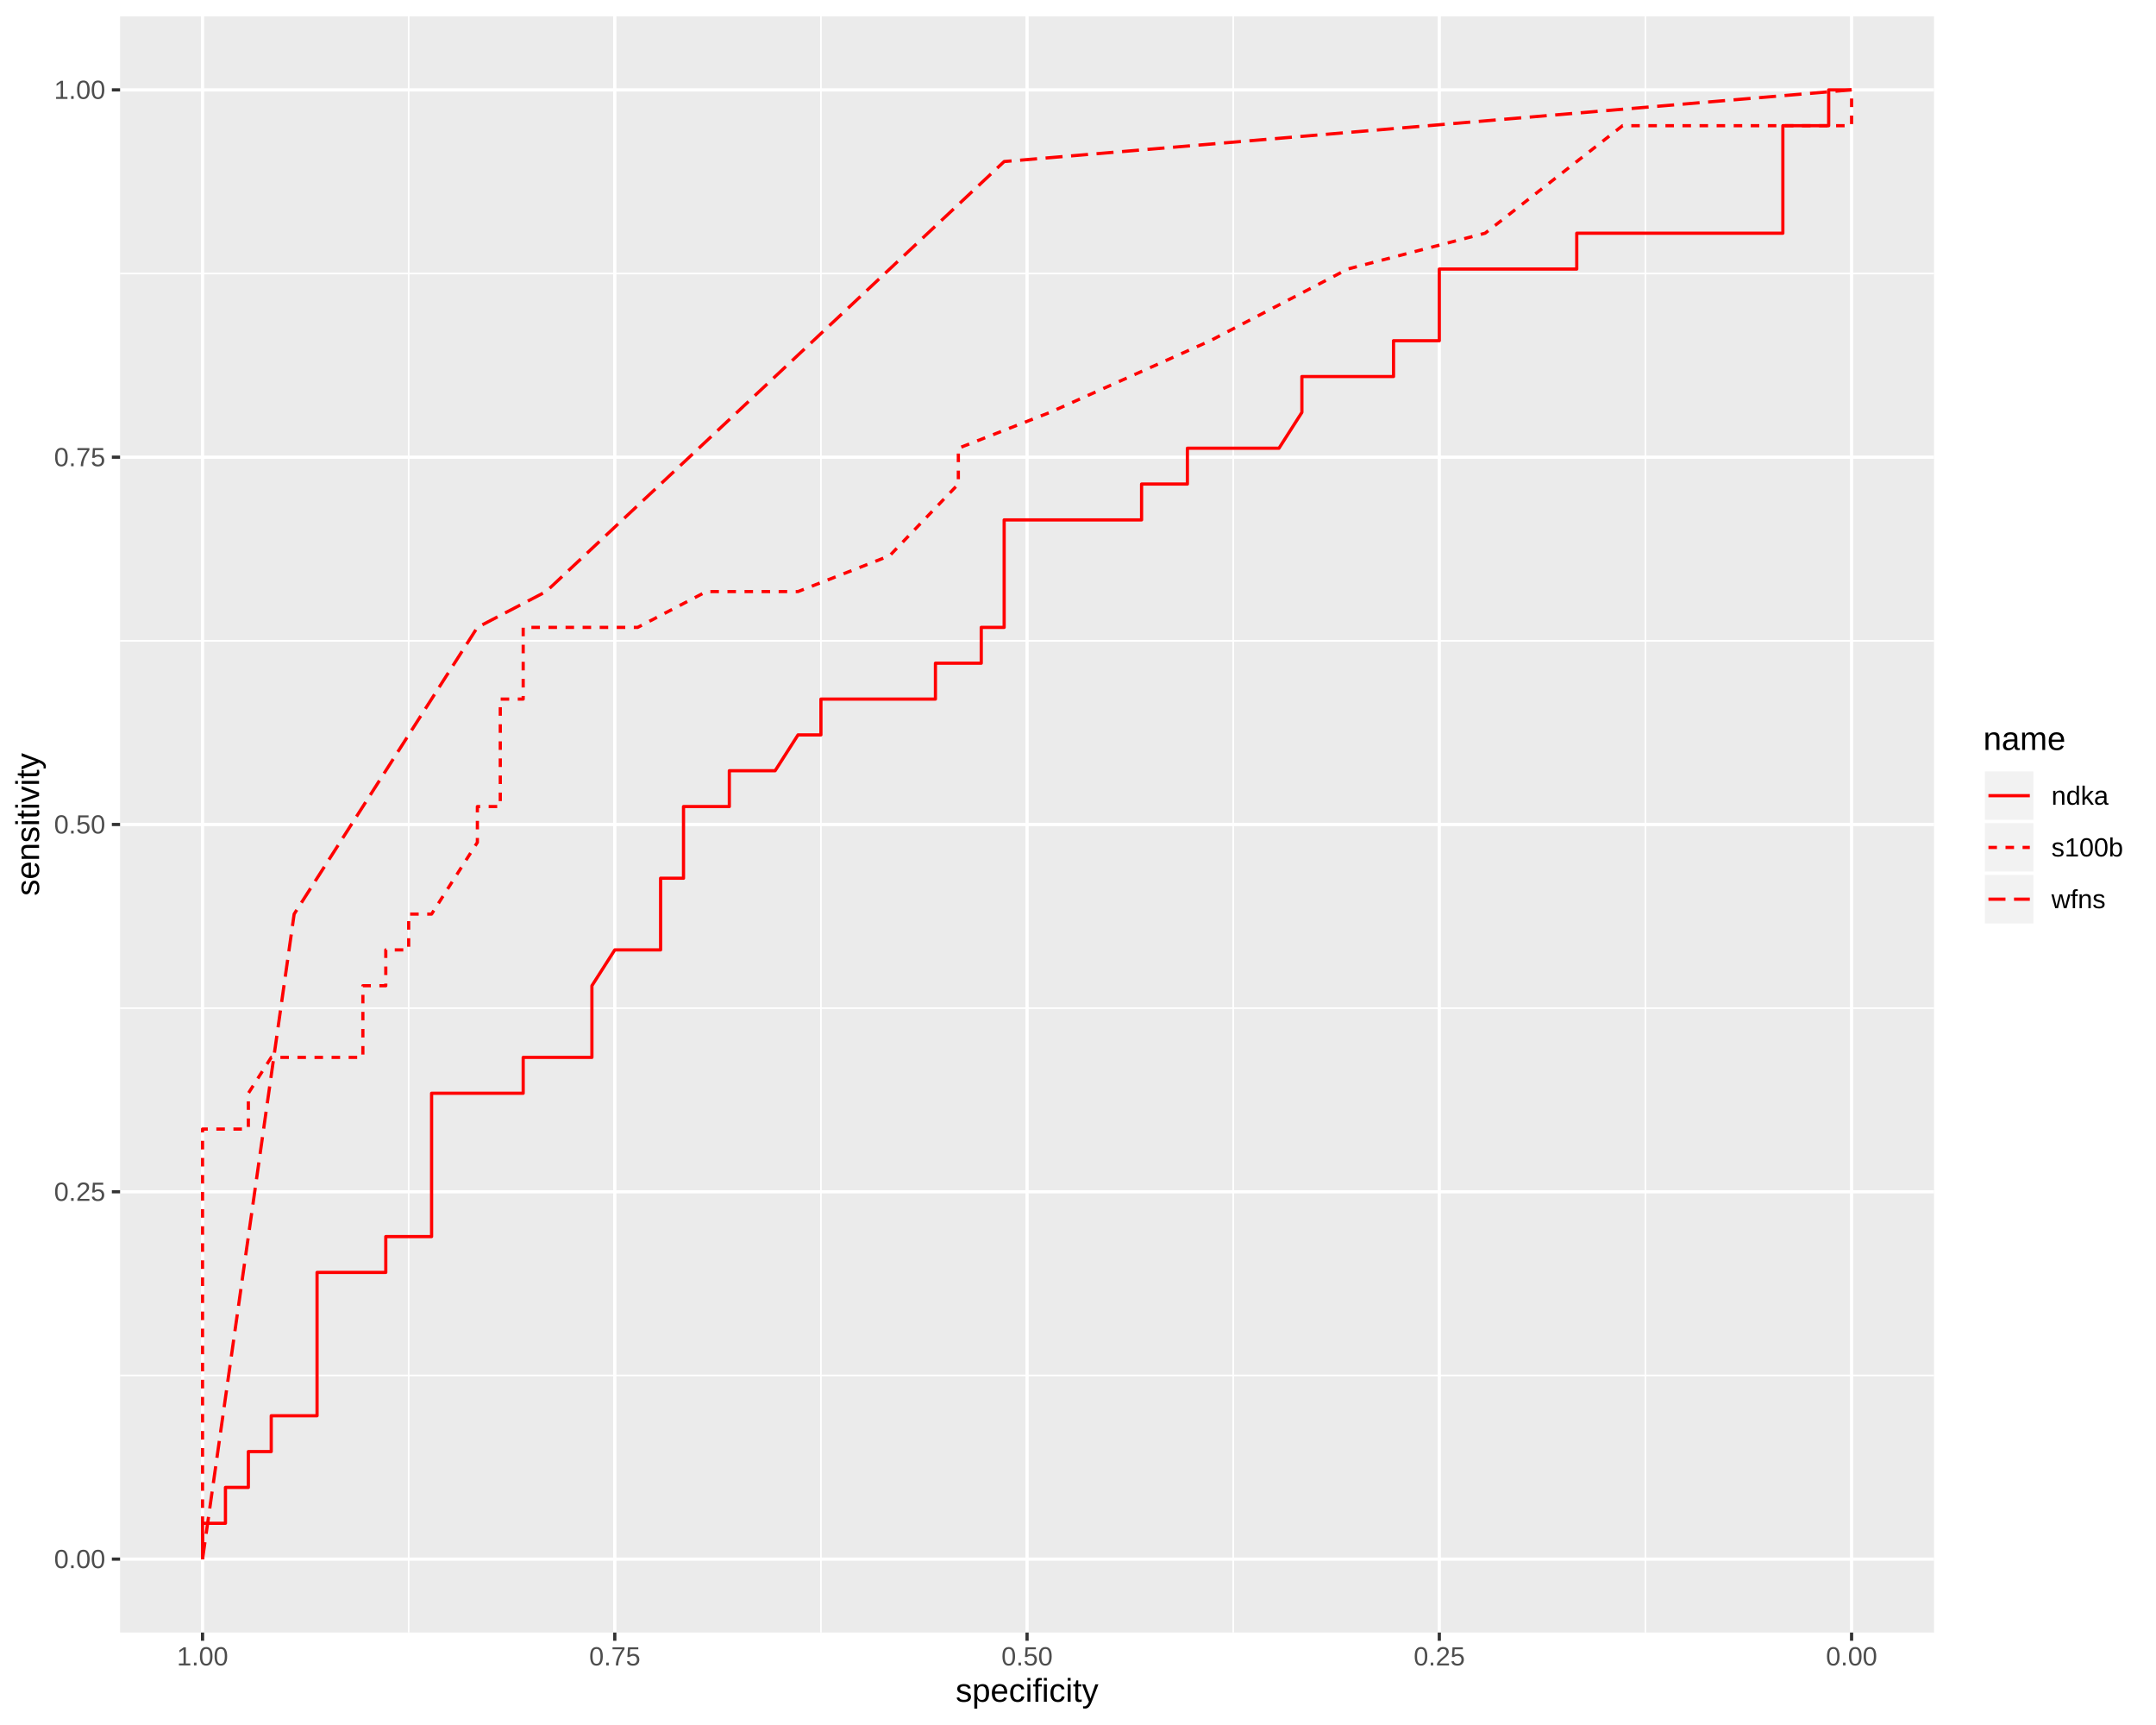
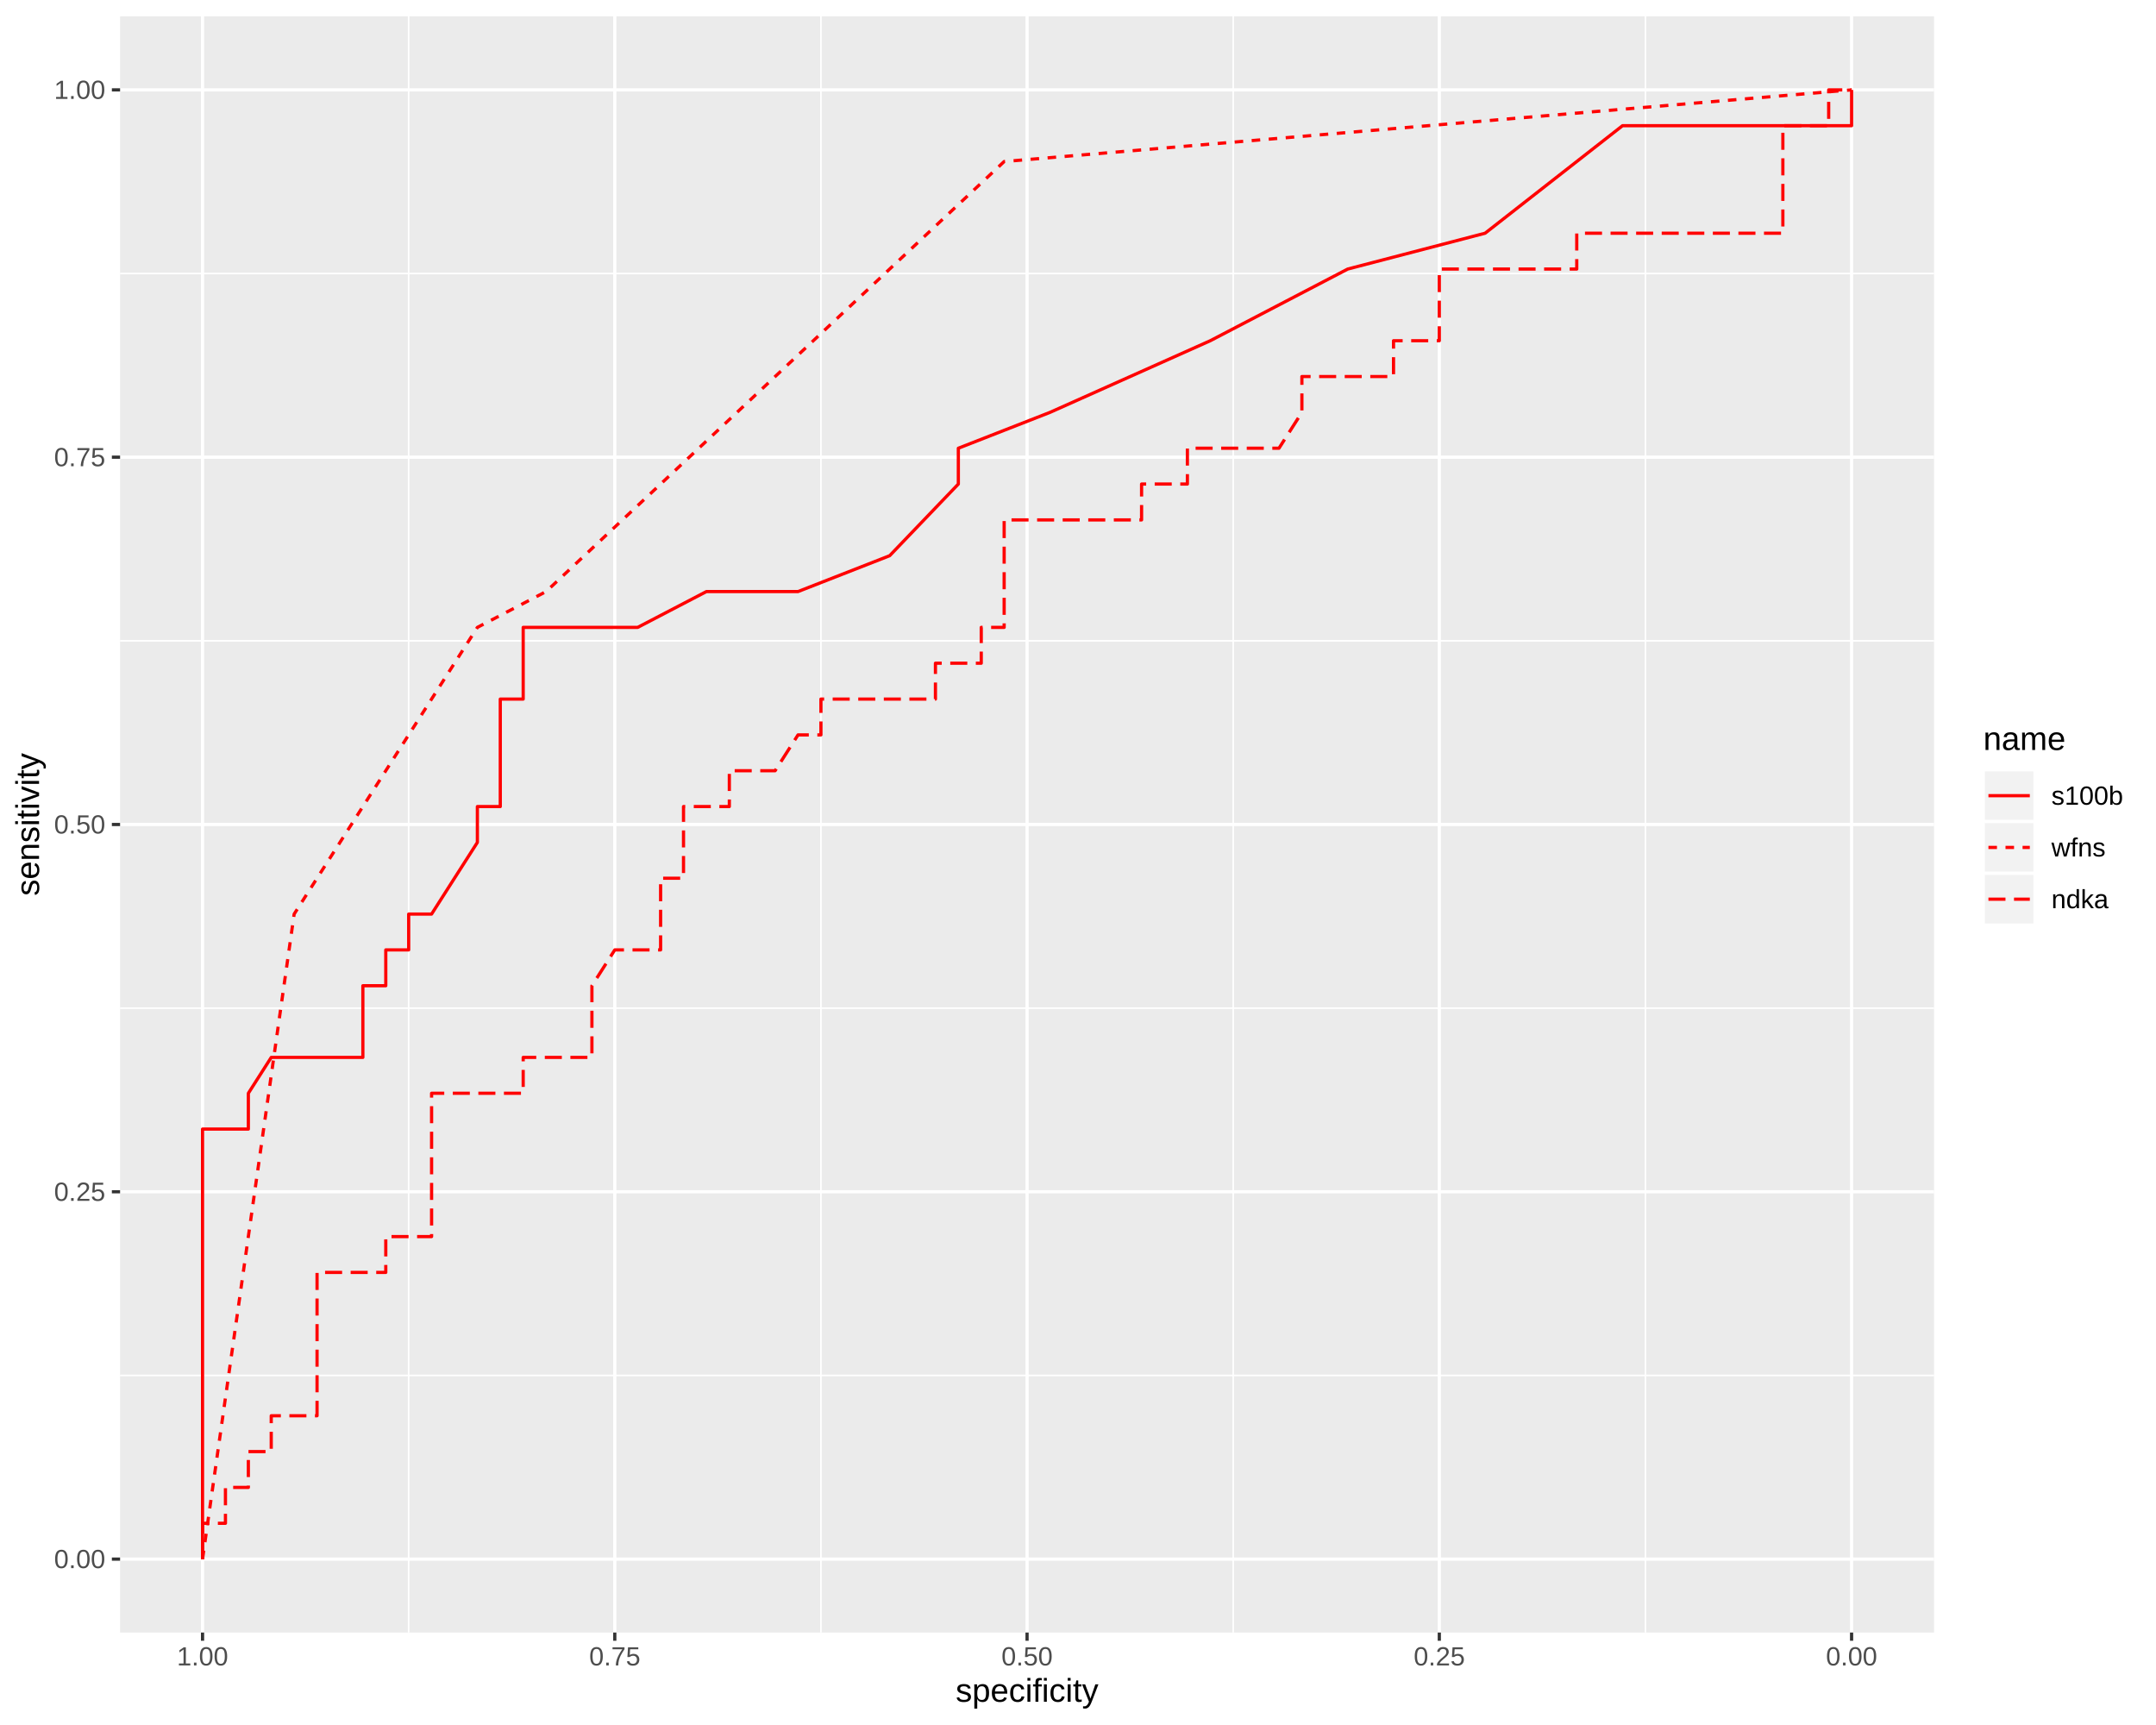
<svg xmlns="http://www.w3.org/2000/svg" viewBox="0 0 720.00 576.00">
  <defs>
    <style type="text/css">
    line, polyline, polygon, path, rect, circle {
      fill: none;
      stroke: #000000;
      stroke-linecap: round;
      stroke-linejoin: round;
      stroke-miterlimit: 10.00;
    }
  </style>
  </defs>
  <rect width="100%" height="100%" style="stroke: none; fill: #FFFFFF;" />
  <rect x="0.00" y="0.00" width="720.00" height="576.00" style="stroke-width: 1.07; stroke: #FFFFFF; fill: #FFFFFF;" />
  <defs>
    <clipPath id="cpNDAuMTB8NjQ1Ljg3fDU0NS4xM3w1LjQ4">
      <rect x="40.10" y="5.48" width="605.77" height="539.65" />
    </clipPath>
  </defs>
  <rect x="40.10" y="5.48" width="605.77" height="539.65" style="stroke-width: 1.07; stroke: none; fill: #EBEBEB;" clip-path="url(#cpNDAuMTB8NjQ1Ljg3fDU0NS4xM3w1LjQ4)" />
  <polyline points="40.10,459.28 645.87,459.28 " style="stroke-width: 0.53; stroke: #FFFFFF; stroke-linecap: butt;" clip-path="url(#cpNDAuMTB8NjQ1Ljg3fDU0NS4xM3w1LjQ4)" />
  <polyline points="40.10,336.63 645.87,336.63 " style="stroke-width: 0.53; stroke: #FFFFFF; stroke-linecap: butt;" clip-path="url(#cpNDAuMTB8NjQ1Ljg3fDU0NS4xM3w1LjQ4)" />
  <polyline points="40.10,213.98 645.87,213.98 " style="stroke-width: 0.53; stroke: #FFFFFF; stroke-linecap: butt;" clip-path="url(#cpNDAuMTB8NjQ1Ljg3fDU0NS4xM3w1LjQ4)" />
  <polyline points="40.10,91.33 645.87,91.33 " style="stroke-width: 0.53; stroke: #FFFFFF; stroke-linecap: butt;" clip-path="url(#cpNDAuMTB8NjQ1Ljg3fDU0NS4xM3w1LjQ4)" />
  <polyline points="549.50,545.13 549.50,5.48 " style="stroke-width: 0.53; stroke: #FFFFFF; stroke-linecap: butt;" clip-path="url(#cpNDAuMTB8NjQ1Ljg3fDU0NS4xM3w1LjQ4)" />
  <polyline points="411.83,545.13 411.83,5.48 " style="stroke-width: 0.53; stroke: #FFFFFF; stroke-linecap: butt;" clip-path="url(#cpNDAuMTB8NjQ1Ljg3fDU0NS4xM3w1LjQ4)" />
  <polyline points="274.15,545.13 274.15,5.48 " style="stroke-width: 0.53; stroke: #FFFFFF; stroke-linecap: butt;" clip-path="url(#cpNDAuMTB8NjQ1Ljg3fDU0NS4xM3w1LjQ4)" />
  <polyline points="136.48,545.13 136.48,5.48 " style="stroke-width: 0.53; stroke: #FFFFFF; stroke-linecap: butt;" clip-path="url(#cpNDAuMTB8NjQ1Ljg3fDU0NS4xM3w1LjQ4)" />
  <polyline points="40.10,520.60 645.87,520.60 " style="stroke-width: 1.07; stroke: #FFFFFF; stroke-linecap: butt;" clip-path="url(#cpNDAuMTB8NjQ1Ljg3fDU0NS4xM3w1LjQ4)" />
  <polyline points="40.10,397.95 645.87,397.95 " style="stroke-width: 1.07; stroke: #FFFFFF; stroke-linecap: butt;" clip-path="url(#cpNDAuMTB8NjQ1Ljg3fDU0NS4xM3w1LjQ4)" />
  <polyline points="40.10,275.31 645.87,275.31 " style="stroke-width: 1.07; stroke: #FFFFFF; stroke-linecap: butt;" clip-path="url(#cpNDAuMTB8NjQ1Ljg3fDU0NS4xM3w1LjQ4)" />
  <polyline points="40.10,152.66 645.87,152.66 " style="stroke-width: 1.07; stroke: #FFFFFF; stroke-linecap: butt;" clip-path="url(#cpNDAuMTB8NjQ1Ljg3fDU0NS4xM3w1LjQ4)" />
  <polyline points="40.10,30.01 645.87,30.01 " style="stroke-width: 1.07; stroke: #FFFFFF; stroke-linecap: butt;" clip-path="url(#cpNDAuMTB8NjQ1Ljg3fDU0NS4xM3w1LjQ4)" />
  <polyline points="618.34,545.13 618.34,5.48 " style="stroke-width: 1.07; stroke: #FFFFFF; stroke-linecap: butt;" clip-path="url(#cpNDAuMTB8NjQ1Ljg3fDU0NS4xM3w1LjQ4)" />
  <polyline points="480.66,545.13 480.66,5.48 " style="stroke-width: 1.07; stroke: #FFFFFF; stroke-linecap: butt;" clip-path="url(#cpNDAuMTB8NjQ1Ljg3fDU0NS4xM3w1LjQ4)" />
  <polyline points="342.99,545.13 342.99,5.48 " style="stroke-width: 1.07; stroke: #FFFFFF; stroke-linecap: butt;" clip-path="url(#cpNDAuMTB8NjQ1Ljg3fDU0NS4xM3w1LjQ4)" />
  <polyline points="205.31,545.13 205.31,5.48 " style="stroke-width: 1.07; stroke: #FFFFFF; stroke-linecap: butt;" clip-path="url(#cpNDAuMTB8NjQ1Ljg3fDU0NS4xM3w1LjQ4)" />
  <polyline points="67.64,545.13 67.64,5.48 " style="stroke-width: 1.07; stroke: #FFFFFF; stroke-linecap: butt;" clip-path="url(#cpNDAuMTB8NjQ1Ljg3fDU0NS4xM3w1LjQ4)" />
-   <polyline points="67.64,520.60 67.64,508.64 75.29,508.64 75.29,496.67 82.94,496.67 82.94,484.70 90.58,484.70 90.58,472.74 98.23,472.74 105.88,472.74 105.88,460.77 105.88,448.81 105.88,436.84 105.88,424.88 113.53,424.88 121.18,424.88 128.83,424.88 128.83,412.91 136.48,412.91 144.13,412.91 144.13,400.94 144.13,388.98 144.13,377.01 144.13,365.05 151.77,365.05 159.42,365.05 167.07,365.05 174.72,365.05 174.72,353.08 182.37,353.08 190.02,353.08 197.67,353.08 197.67,341.12 197.67,329.15 205.31,317.18 212.96,317.18 220.61,317.18 220.61,305.22 220.61,293.25 228.26,293.25 228.26,281.29 228.26,269.32 235.91,269.32 243.56,269.32 243.56,257.36 251.21,257.36 258.85,257.36 266.50,245.39 274.15,245.39 274.15,233.43 281.80,233.43 289.45,233.43 297.10,233.43 304.75,233.43 312.39,233.43 312.39,221.46 320.04,221.46 327.69,221.46 327.69,209.49 335.34,209.49 335.34,197.53 335.34,185.56 335.34,173.60 342.99,173.60 350.64,173.60 358.29,173.60 365.94,173.60 373.58,173.60 381.23,173.60 381.23,161.63 388.88,161.63 396.53,161.63 396.53,149.67 404.18,149.67 411.83,149.67 419.48,149.67 427.12,149.67 434.77,137.70 434.77,125.73 442.42,125.73 457.72,125.73 465.37,125.73 465.37,113.77 473.02,113.77 480.66,113.77 480.66,101.80 480.66,89.84 488.31,89.84 495.96,89.84 503.61,89.84 511.26,89.84 518.91,89.84 526.56,89.84 526.56,77.87 534.20,77.87 541.85,77.87 549.50,77.87 557.15,77.87 564.80,77.87 572.45,77.87 580.10,77.87 587.75,77.87 595.39,77.87 595.39,65.91 595.39,53.94 595.39,41.97 603.04,41.97 610.69,41.97 610.69,30.01 618.34,30.01 " style="stroke-width: 1.07; stroke: #FF0000; stroke-linecap: butt;" clip-path="url(#cpNDAuMTB8NjQ1Ljg3fDU0NS4xM3w1LjQ4)" />
-   <polyline points="67.64,520.60 67.64,508.64 67.64,496.67 67.64,484.70 67.64,472.74 67.64,460.77 67.64,448.81 67.64,424.88 67.64,412.91 67.64,400.94 67.64,388.98 67.64,377.01 82.94,377.01 82.94,365.05 90.58,353.08 105.88,353.08 113.53,353.08 121.18,353.08 121.18,329.15 128.83,329.15 128.83,317.18 136.48,317.18 136.48,305.22 144.13,305.22 151.77,293.25 159.42,281.29 159.42,269.32 167.07,269.32 167.07,257.36 167.07,245.39 167.07,233.43 174.72,233.43 174.72,221.46 174.72,209.49 190.02,209.49 197.67,209.49 212.96,209.49 235.91,197.53 266.50,197.53 297.10,185.56 320.04,161.63 320.04,149.67 350.64,137.70 404.18,113.77 450.07,89.84 495.96,77.87 541.85,41.97 557.15,41.97 580.10,41.97 618.34,41.97 618.34,30.01 " style="stroke-width: 1.07; stroke: #FF0000; stroke-dasharray: 2.85,2.85; stroke-linecap: butt;" clip-path="url(#cpNDAuMTB8NjQ1Ljg3fDU0NS4xM3w1LjQ4)" />
-   <polyline points="67.64,520.60 98.23,305.22 159.42,209.49 182.37,197.53 335.34,53.94 618.34,30.01 " style="stroke-width: 1.07; stroke: #FF0000; stroke-dasharray: 5.69,2.85; stroke-linecap: butt;" clip-path="url(#cpNDAuMTB8NjQ1Ljg3fDU0NS4xM3w1LjQ4)" />
+   <polyline points="67.64,520.60 67.64,508.64 67.64,496.67 67.64,484.70 67.64,472.74 67.64,460.77 67.64,448.81 67.64,424.88 67.64,412.91 67.64,400.94 67.64,388.98 67.64,377.01 82.94,377.01 82.94,365.05 90.58,353.08 105.88,353.08 113.53,353.08 121.18,353.08 121.18,329.15 128.83,329.15 128.83,317.18 136.48,317.18 136.48,305.22 144.13,305.22 151.77,293.25 159.42,281.29 159.42,269.32 167.07,269.32 167.07,257.36 167.07,245.39 167.07,233.43 174.72,233.43 174.72,221.46 174.72,209.49 190.02,209.49 197.67,209.49 212.96,209.49 235.91,197.53 266.50,197.53 297.10,185.56 320.04,161.63 320.04,149.67 350.64,137.70 404.18,113.77 450.07,89.84 495.96,77.87 541.85,41.97 557.15,41.97 580.10,41.97 618.34,41.97 618.34,30.01 " style="stroke-width: 1.07; stroke: #FF0000; stroke-linecap: butt;" clip-path="url(#cpNDAuMTB8NjQ1Ljg3fDU0NS4xM3w1LjQ4)" />
+   <polyline points="67.64,520.60 98.23,305.22 159.42,209.49 182.37,197.53 335.34,53.94 618.34,30.01 " style="stroke-width: 1.07; stroke: #FF0000; stroke-dasharray: 2.85,2.85; stroke-linecap: butt;" clip-path="url(#cpNDAuMTB8NjQ1Ljg3fDU0NS4xM3w1LjQ4)" />
+   <polyline points="67.64,520.60 67.64,508.64 75.29,508.64 75.29,496.67 82.94,496.67 82.94,484.70 90.58,484.70 90.58,472.74 98.23,472.74 105.88,472.74 105.88,460.77 105.88,448.81 105.88,436.84 105.88,424.88 113.53,424.88 121.18,424.88 128.83,424.88 128.83,412.91 136.48,412.91 144.13,412.91 144.13,400.94 144.13,388.98 144.13,377.01 144.13,365.05 151.77,365.05 159.42,365.05 167.07,365.05 174.72,365.05 174.72,353.08 182.37,353.08 190.02,353.08 197.67,353.08 197.67,341.12 197.67,329.15 205.31,317.18 212.96,317.18 220.61,317.18 220.61,305.22 220.61,293.25 228.26,293.25 228.26,281.29 228.26,269.32 235.91,269.32 243.56,269.32 243.56,257.36 251.21,257.36 258.85,257.36 266.50,245.39 274.15,245.39 274.15,233.43 281.80,233.43 289.45,233.43 297.10,233.43 304.75,233.43 312.39,233.43 312.39,221.46 320.04,221.46 327.69,221.46 327.69,209.49 335.34,209.49 335.34,197.53 335.34,185.56 335.34,173.60 342.99,173.60 350.64,173.60 358.29,173.60 365.94,173.60 373.58,173.60 381.23,173.60 381.23,161.63 388.88,161.63 396.53,161.63 396.53,149.67 404.18,149.67 411.83,149.67 419.48,149.67 427.12,149.67 434.77,137.70 434.77,125.73 442.42,125.73 457.72,125.73 465.37,125.73 465.37,113.77 473.02,113.77 480.66,113.77 480.66,101.80 480.66,89.84 488.31,89.84 495.96,89.84 503.61,89.84 511.26,89.84 518.91,89.84 526.56,89.84 526.56,77.87 534.20,77.87 541.85,77.87 549.50,77.87 557.15,77.87 564.80,77.87 572.45,77.87 580.10,77.87 587.75,77.87 595.39,77.87 595.39,65.91 595.39,53.94 595.39,41.97 603.04,41.97 610.69,41.97 610.69,30.01 618.34,30.01 " style="stroke-width: 1.07; stroke: #FF0000; stroke-dasharray: 5.69,2.85; stroke-linecap: butt;" clip-path="url(#cpNDAuMTB8NjQ1Ljg3fDU0NS4xM3w1LjQ4)" />
  <defs>
    <clipPath id="cpMC4wMHw3MjAuMDB8NTc2LjAwfDAuMDA=">
      <rect x="0.00" y="0.00" width="720.00" height="576.00" />
    </clipPath>
  </defs>
  <g clip-path="url(#cpMC4wMHw3MjAuMDB8NTc2LjAwfDAuMDA=)">
    <text x="18.06" y="523.62" style="font-size: 8.80px; fill: #4D4D4D; font-family: Liberation Sans;" textLength="17.11px" lengthAdjust="spacingAndGlyphs">0.00</text>
  </g>
  <g clip-path="url(#cpMC4wMHw3MjAuMDB8NTc2LjAwfDAuMDA=)">
    <text x="18.06" y="400.98" style="font-size: 8.80px; fill: #4D4D4D; font-family: Liberation Sans;" textLength="17.11px" lengthAdjust="spacingAndGlyphs">0.25</text>
  </g>
  <g clip-path="url(#cpMC4wMHw3MjAuMDB8NTc2LjAwfDAuMDA=)">
    <text x="18.06" y="278.33" style="font-size: 8.80px; fill: #4D4D4D; font-family: Liberation Sans;" textLength="17.11px" lengthAdjust="spacingAndGlyphs">0.50</text>
  </g>
  <g clip-path="url(#cpMC4wMHw3MjAuMDB8NTc2LjAwfDAuMDA=)">
    <text x="18.06" y="155.68" style="font-size: 8.80px; fill: #4D4D4D; font-family: Liberation Sans;" textLength="17.11px" lengthAdjust="spacingAndGlyphs">0.75</text>
  </g>
  <g clip-path="url(#cpMC4wMHw3MjAuMDB8NTc2LjAwfDAuMDA=)">
    <text x="18.06" y="33.03" style="font-size: 8.80px; fill: #4D4D4D; font-family: Liberation Sans;" textLength="17.11px" lengthAdjust="spacingAndGlyphs">1.00</text>
  </g>
  <polyline points="37.36,520.60 40.10,520.60 " style="stroke-width: 1.07; stroke: #333333; stroke-linecap: butt;" clip-path="url(#cpMC4wMHw3MjAuMDB8NTc2LjAwfDAuMDA=)" />
  <polyline points="37.36,397.95 40.10,397.95 " style="stroke-width: 1.07; stroke: #333333; stroke-linecap: butt;" clip-path="url(#cpMC4wMHw3MjAuMDB8NTc2LjAwfDAuMDA=)" />
  <polyline points="37.36,275.31 40.10,275.31 " style="stroke-width: 1.07; stroke: #333333; stroke-linecap: butt;" clip-path="url(#cpMC4wMHw3MjAuMDB8NTc2LjAwfDAuMDA=)" />
  <polyline points="37.36,152.66 40.10,152.66 " style="stroke-width: 1.07; stroke: #333333; stroke-linecap: butt;" clip-path="url(#cpMC4wMHw3MjAuMDB8NTc2LjAwfDAuMDA=)" />
  <polyline points="37.36,30.01 40.10,30.01 " style="stroke-width: 1.07; stroke: #333333; stroke-linecap: butt;" clip-path="url(#cpMC4wMHw3MjAuMDB8NTc2LjAwfDAuMDA=)" />
  <polyline points="618.34,547.87 618.34,545.13 " style="stroke-width: 1.07; stroke: #333333; stroke-linecap: butt;" clip-path="url(#cpMC4wMHw3MjAuMDB8NTc2LjAwfDAuMDA=)" />
  <polyline points="480.66,547.87 480.66,545.13 " style="stroke-width: 1.07; stroke: #333333; stroke-linecap: butt;" clip-path="url(#cpMC4wMHw3MjAuMDB8NTc2LjAwfDAuMDA=)" />
  <polyline points="342.99,547.87 342.99,545.13 " style="stroke-width: 1.07; stroke: #333333; stroke-linecap: butt;" clip-path="url(#cpMC4wMHw3MjAuMDB8NTc2LjAwfDAuMDA=)" />
  <polyline points="205.31,547.87 205.31,545.13 " style="stroke-width: 1.07; stroke: #333333; stroke-linecap: butt;" clip-path="url(#cpMC4wMHw3MjAuMDB8NTc2LjAwfDAuMDA=)" />
  <polyline points="67.64,547.87 67.64,545.13 " style="stroke-width: 1.07; stroke: #333333; stroke-linecap: butt;" clip-path="url(#cpMC4wMHw3MjAuMDB8NTc2LjAwfDAuMDA=)" />
  <g clip-path="url(#cpMC4wMHw3MjAuMDB8NTc2LjAwfDAuMDA=)">
    <text x="609.78" y="556.11" style="font-size: 8.80px; fill: #4D4D4D; font-family: Liberation Sans;" textLength="17.11px" lengthAdjust="spacingAndGlyphs">0.00</text>
  </g>
  <g clip-path="url(#cpMC4wMHw3MjAuMDB8NTc2LjAwfDAuMDA=)">
    <text x="472.11" y="556.11" style="font-size: 8.80px; fill: #4D4D4D; font-family: Liberation Sans;" textLength="17.11px" lengthAdjust="spacingAndGlyphs">0.25</text>
  </g>
  <g clip-path="url(#cpMC4wMHw3MjAuMDB8NTc2LjAwfDAuMDA=)">
    <text x="334.43" y="556.11" style="font-size: 8.80px; fill: #4D4D4D; font-family: Liberation Sans;" textLength="17.11px" lengthAdjust="spacingAndGlyphs">0.50</text>
  </g>
  <g clip-path="url(#cpMC4wMHw3MjAuMDB8NTc2LjAwfDAuMDA=)">
    <text x="196.76" y="556.11" style="font-size: 8.80px; fill: #4D4D4D; font-family: Liberation Sans;" textLength="17.11px" lengthAdjust="spacingAndGlyphs">0.75</text>
  </g>
  <g clip-path="url(#cpMC4wMHw3MjAuMDB8NTc2LjAwfDAuMDA=)">
    <text x="59.08" y="556.11" style="font-size: 8.80px; fill: #4D4D4D; font-family: Liberation Sans;" textLength="17.11px" lengthAdjust="spacingAndGlyphs">1.00</text>
  </g>
  <g clip-path="url(#cpMC4wMHw3MjAuMDB8NTc2LjAwfDAuMDA=)">
    <text x="319.15" y="568.24" style="font-size: 11.00px; font-family: Liberation Sans;" textLength="47.69px" lengthAdjust="spacingAndGlyphs">specificity</text>
  </g>
  <g clip-path="url(#cpMC4wMHw3MjAuMDB8NTc2LjAwfDAuMDA=)">
    <text transform="translate(13.04,299.15) rotate(-90)" style="font-size: 11.00px; font-family: Liberation Sans;" textLength="47.69px" lengthAdjust="spacingAndGlyphs">sensitivity</text>
  </g>
  <rect x="656.83" y="236.24" width="57.69" height="78.12" style="stroke-width: 1.07; stroke: none; fill: #FFFFFF;" clip-path="url(#cpMC4wMHw3MjAuMDB8NTc2LjAwfDAuMDA=)" />
  <g clip-path="url(#cpMC4wMHw3MjAuMDB8NTc2LjAwfDAuMDA=)">
    <text x="662.31" y="250.43" style="font-size: 11.00px; font-family: Liberation Sans;" textLength="27.53px" lengthAdjust="spacingAndGlyphs">name</text>
  </g>
  <rect x="662.31" y="257.05" width="17.28" height="17.28" style="stroke-width: 1.07; stroke: #FFFFFF; fill: #F2F2F2;" clip-path="url(#cpMC4wMHw3MjAuMDB8NTc2LjAwfDAuMDA=)" />
  <line x1="664.04" y1="265.69" x2="677.86" y2="265.69" style="stroke-width: 1.07; stroke: #FF0000; stroke-linecap: butt;" clip-path="url(#cpMC4wMHw3MjAuMDB8NTc2LjAwfDAuMDA=)" />
  <rect x="662.31" y="274.33" width="17.28" height="17.28" style="stroke-width: 1.07; stroke: #FFFFFF; fill: #F2F2F2;" clip-path="url(#cpMC4wMHw3MjAuMDB8NTc2LjAwfDAuMDA=)" />
  <line x1="664.04" y1="282.97" x2="677.86" y2="282.97" style="stroke-width: 1.07; stroke: #FF0000; stroke-dasharray: 2.85,2.85; stroke-linecap: butt;" clip-path="url(#cpMC4wMHw3MjAuMDB8NTc2LjAwfDAuMDA=)" />
  <rect x="662.31" y="291.61" width="17.28" height="17.28" style="stroke-width: 1.07; stroke: #FFFFFF; fill: #F2F2F2;" clip-path="url(#cpMC4wMHw3MjAuMDB8NTc2LjAwfDAuMDA=)" />
  <line x1="664.04" y1="300.25" x2="677.86" y2="300.25" style="stroke-width: 1.07; stroke: #FF0000; stroke-dasharray: 5.69,2.85; stroke-linecap: butt;" clip-path="url(#cpMC4wMHw3MjAuMDB8NTc2LjAwfDAuMDA=)" />
  <g clip-path="url(#cpMC4wMHw3MjAuMDB8NTc2LjAwfDAuMDA=)">
-     <text x="685.07" y="268.71" style="font-size: 8.80px; font-family: Liberation Sans;" textLength="19.08px" lengthAdjust="spacingAndGlyphs">ndka</text>
+     <text x="685.07" y="268.71" style="font-size: 8.80px; font-family: Liberation Sans;" textLength="23.97px" lengthAdjust="spacingAndGlyphs">s100b</text>
  </g>
  <g clip-path="url(#cpMC4wMHw3MjAuMDB8NTc2LjAwfDAuMDA=)">
-     <text x="685.07" y="285.99" style="font-size: 8.80px; font-family: Liberation Sans;" textLength="23.97px" lengthAdjust="spacingAndGlyphs">s100b</text>
+     <text x="685.07" y="285.99" style="font-size: 8.80px; font-family: Liberation Sans;" textLength="18.09px" lengthAdjust="spacingAndGlyphs">wfns</text>
  </g>
  <g clip-path="url(#cpMC4wMHw3MjAuMDB8NTc2LjAwfDAuMDA=)">
-     <text x="685.07" y="303.27" style="font-size: 8.80px; font-family: Liberation Sans;" textLength="18.09px" lengthAdjust="spacingAndGlyphs">wfns</text>
+     <text x="685.07" y="303.27" style="font-size: 8.80px; font-family: Liberation Sans;" textLength="19.08px" lengthAdjust="spacingAndGlyphs">ndka</text>
  </g>
</svg>
